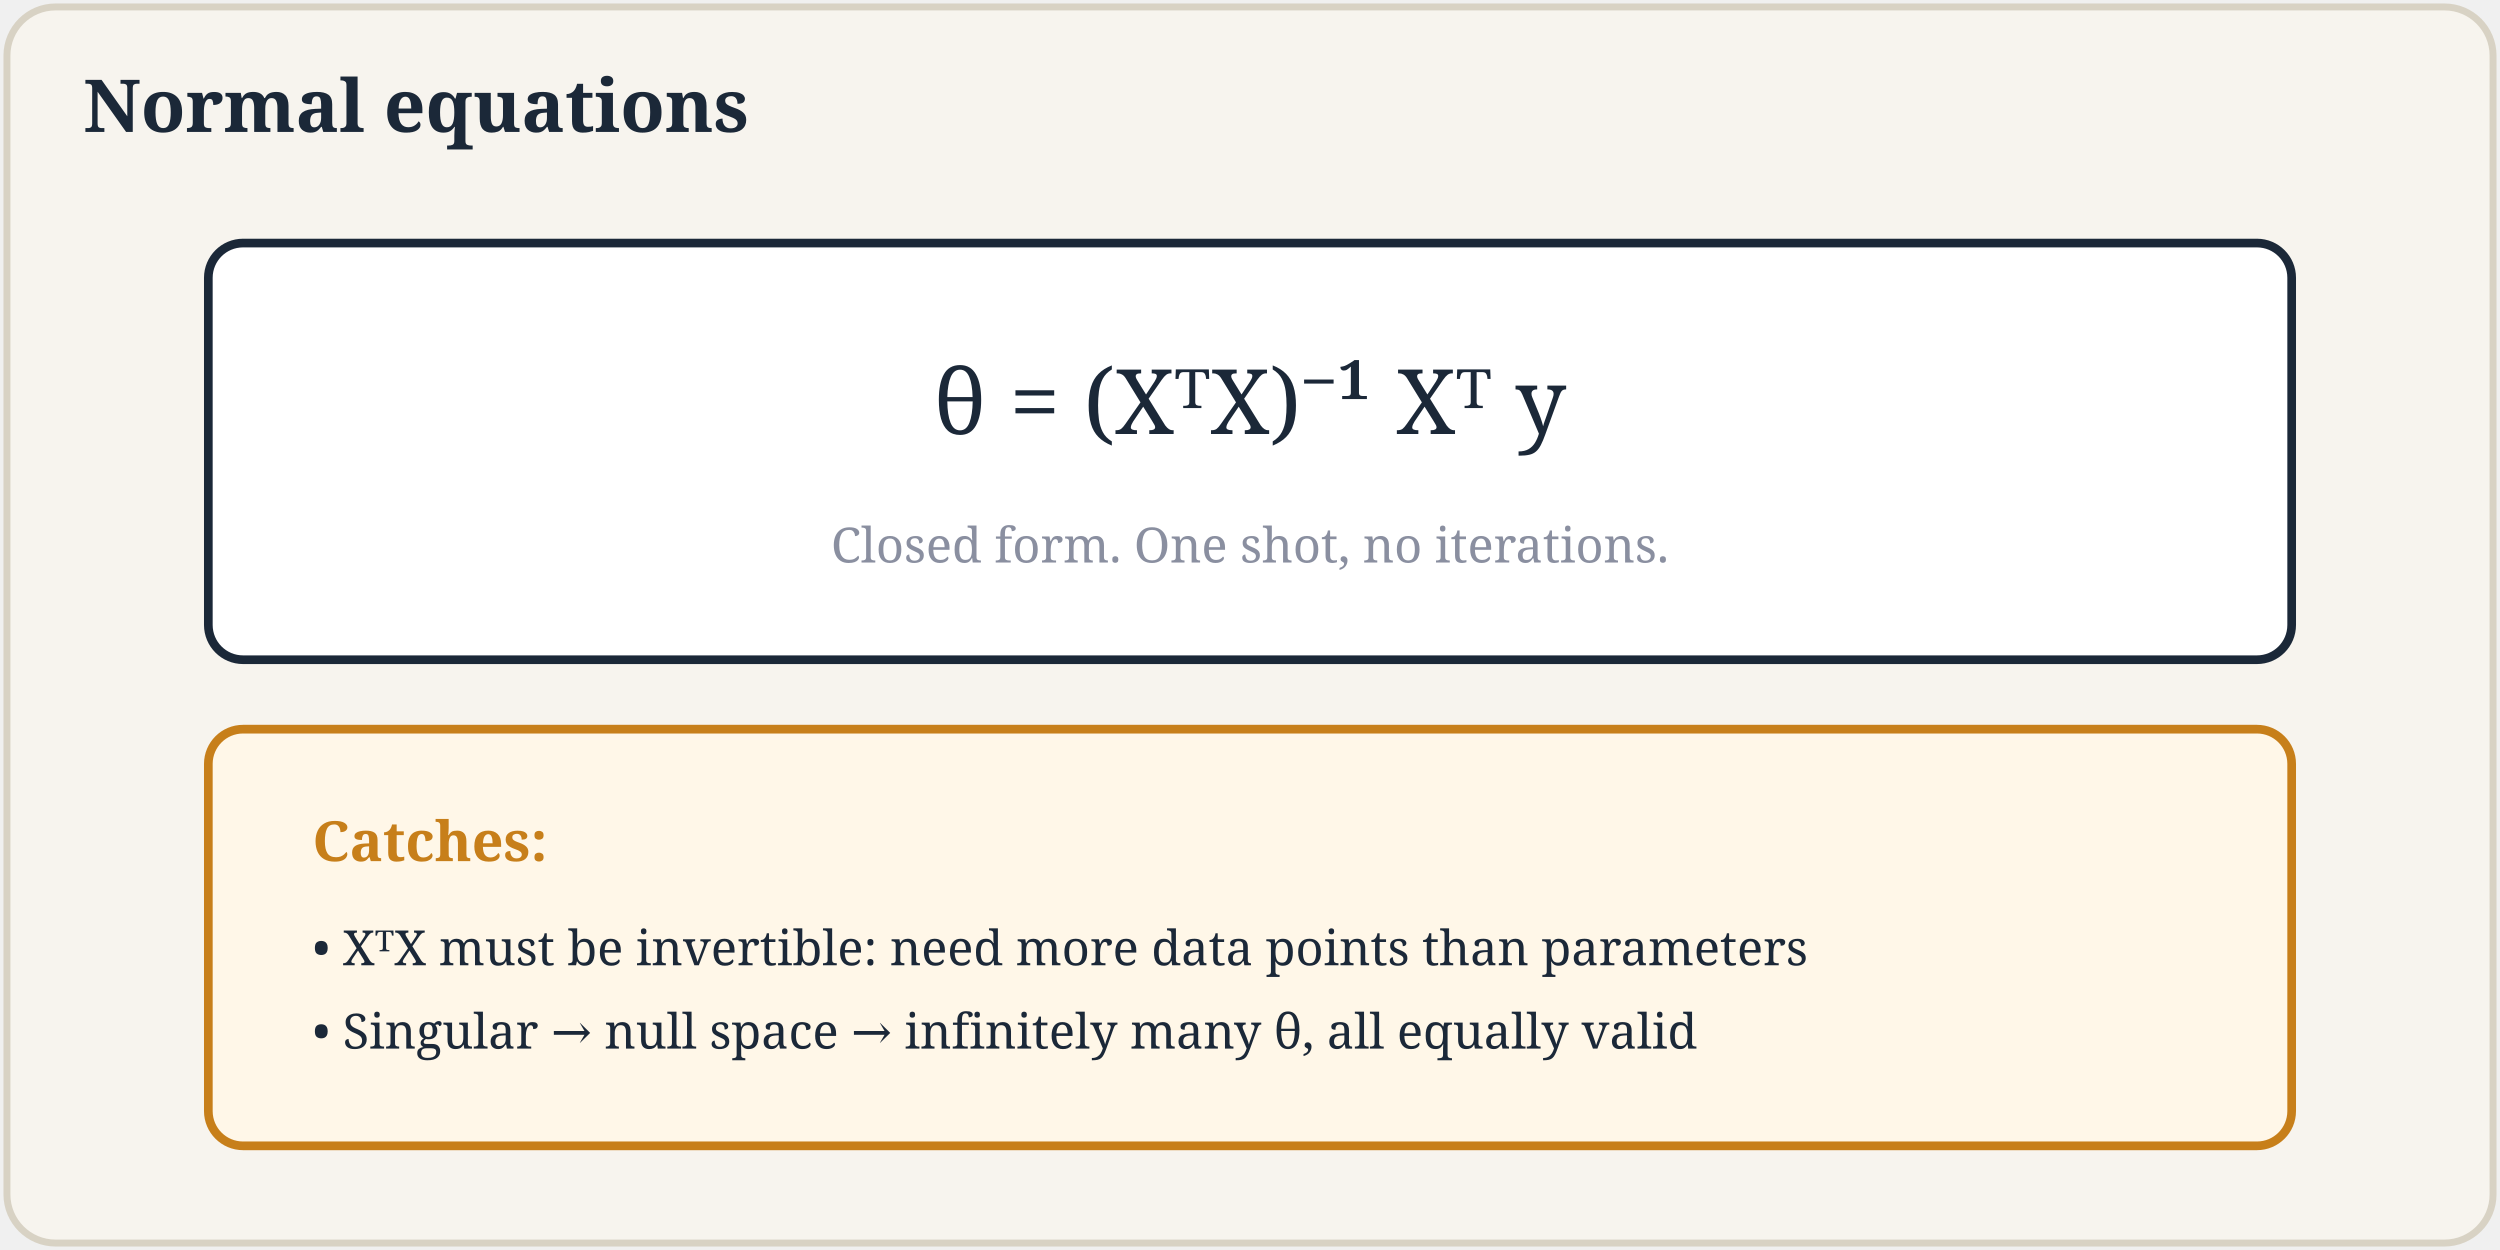
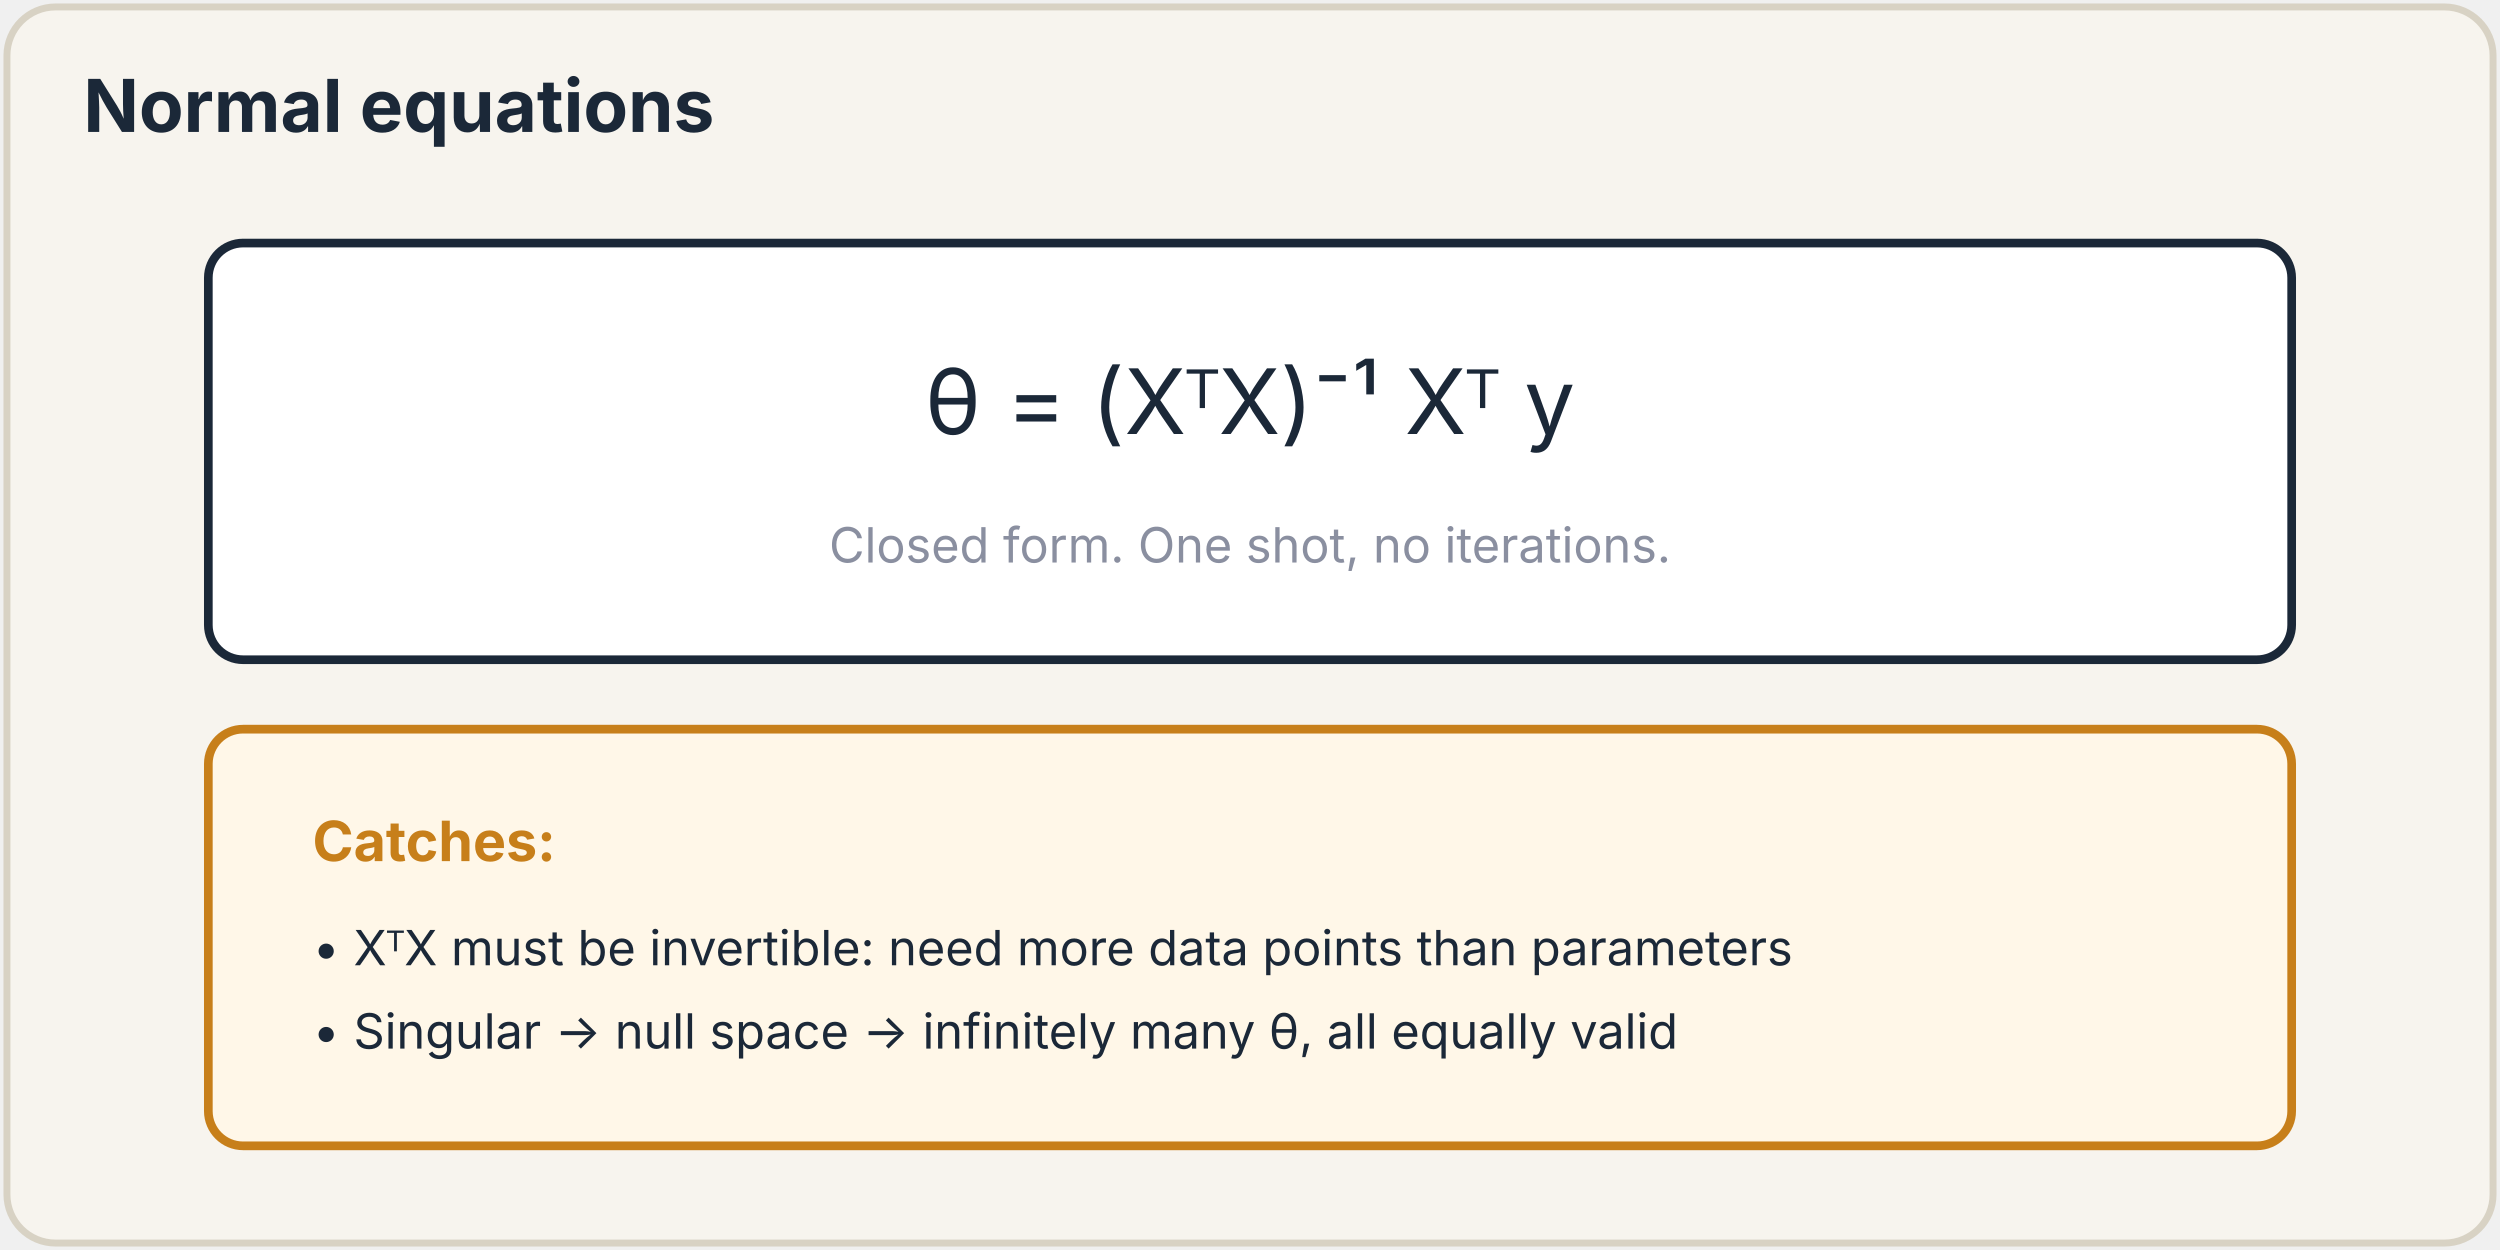
- <svg xmlns="http://www.w3.org/2000/svg" viewBox="0 0 720 360" font-family="Georgia, serif">
+ <svg xmlns="http://www.w3.org/2000/svg" viewBox="0 0 720 360" font-family="Anthropic Sans, Inter, 'Source Sans 3', 'IBM Plex Sans', sans-serif">
  <rect x="2" y="2" width="716" height="356" rx="14" fill="#F7F4EE" stroke="#D8D2C4" stroke-width="2" />
  <text x="24" y="38" font-size="21" font-weight="bold" fill="#1B2838">Normal equations</text>
  <rect x="60" y="70" width="600" height="120" rx="10" fill="#FFFFFF" stroke="#1B2838" stroke-width="2.5" />
-   <text x="360" y="125" font-size="26" fill="#1B2838" text-anchor="middle">θ = (XᵀX)⁻¹ Xᵀ y</text>
+   <text x="360" y="125" font-size="26" fill="#1B2838" text-anchor="middle" font-family="Source Serif 4, Newsreader, serif">θ = (XᵀX)⁻¹ Xᵀ y</text>
  <text x="360" y="162" font-size="14" fill="#8A8FA0" text-anchor="middle">Closed form. One shot, no iterations.</text>
  <rect x="60" y="210" width="600" height="120" rx="10" fill="#FFF7E8" stroke="#C77F1A" stroke-width="2.5" />
  <text x="90" y="248" font-size="16" fill="#C77F1A" text-anchor="start" font-weight="bold">Catches:</text>
  <text x="90" y="278" font-size="14" fill="#1B2838" text-anchor="start">• XᵀX must be invertible: need more data points than parameters</text>
  <text x="90" y="302" font-size="14" fill="#1B2838" text-anchor="start">• Singular → null space → infinitely many θ, all equally valid</text>
</svg>
